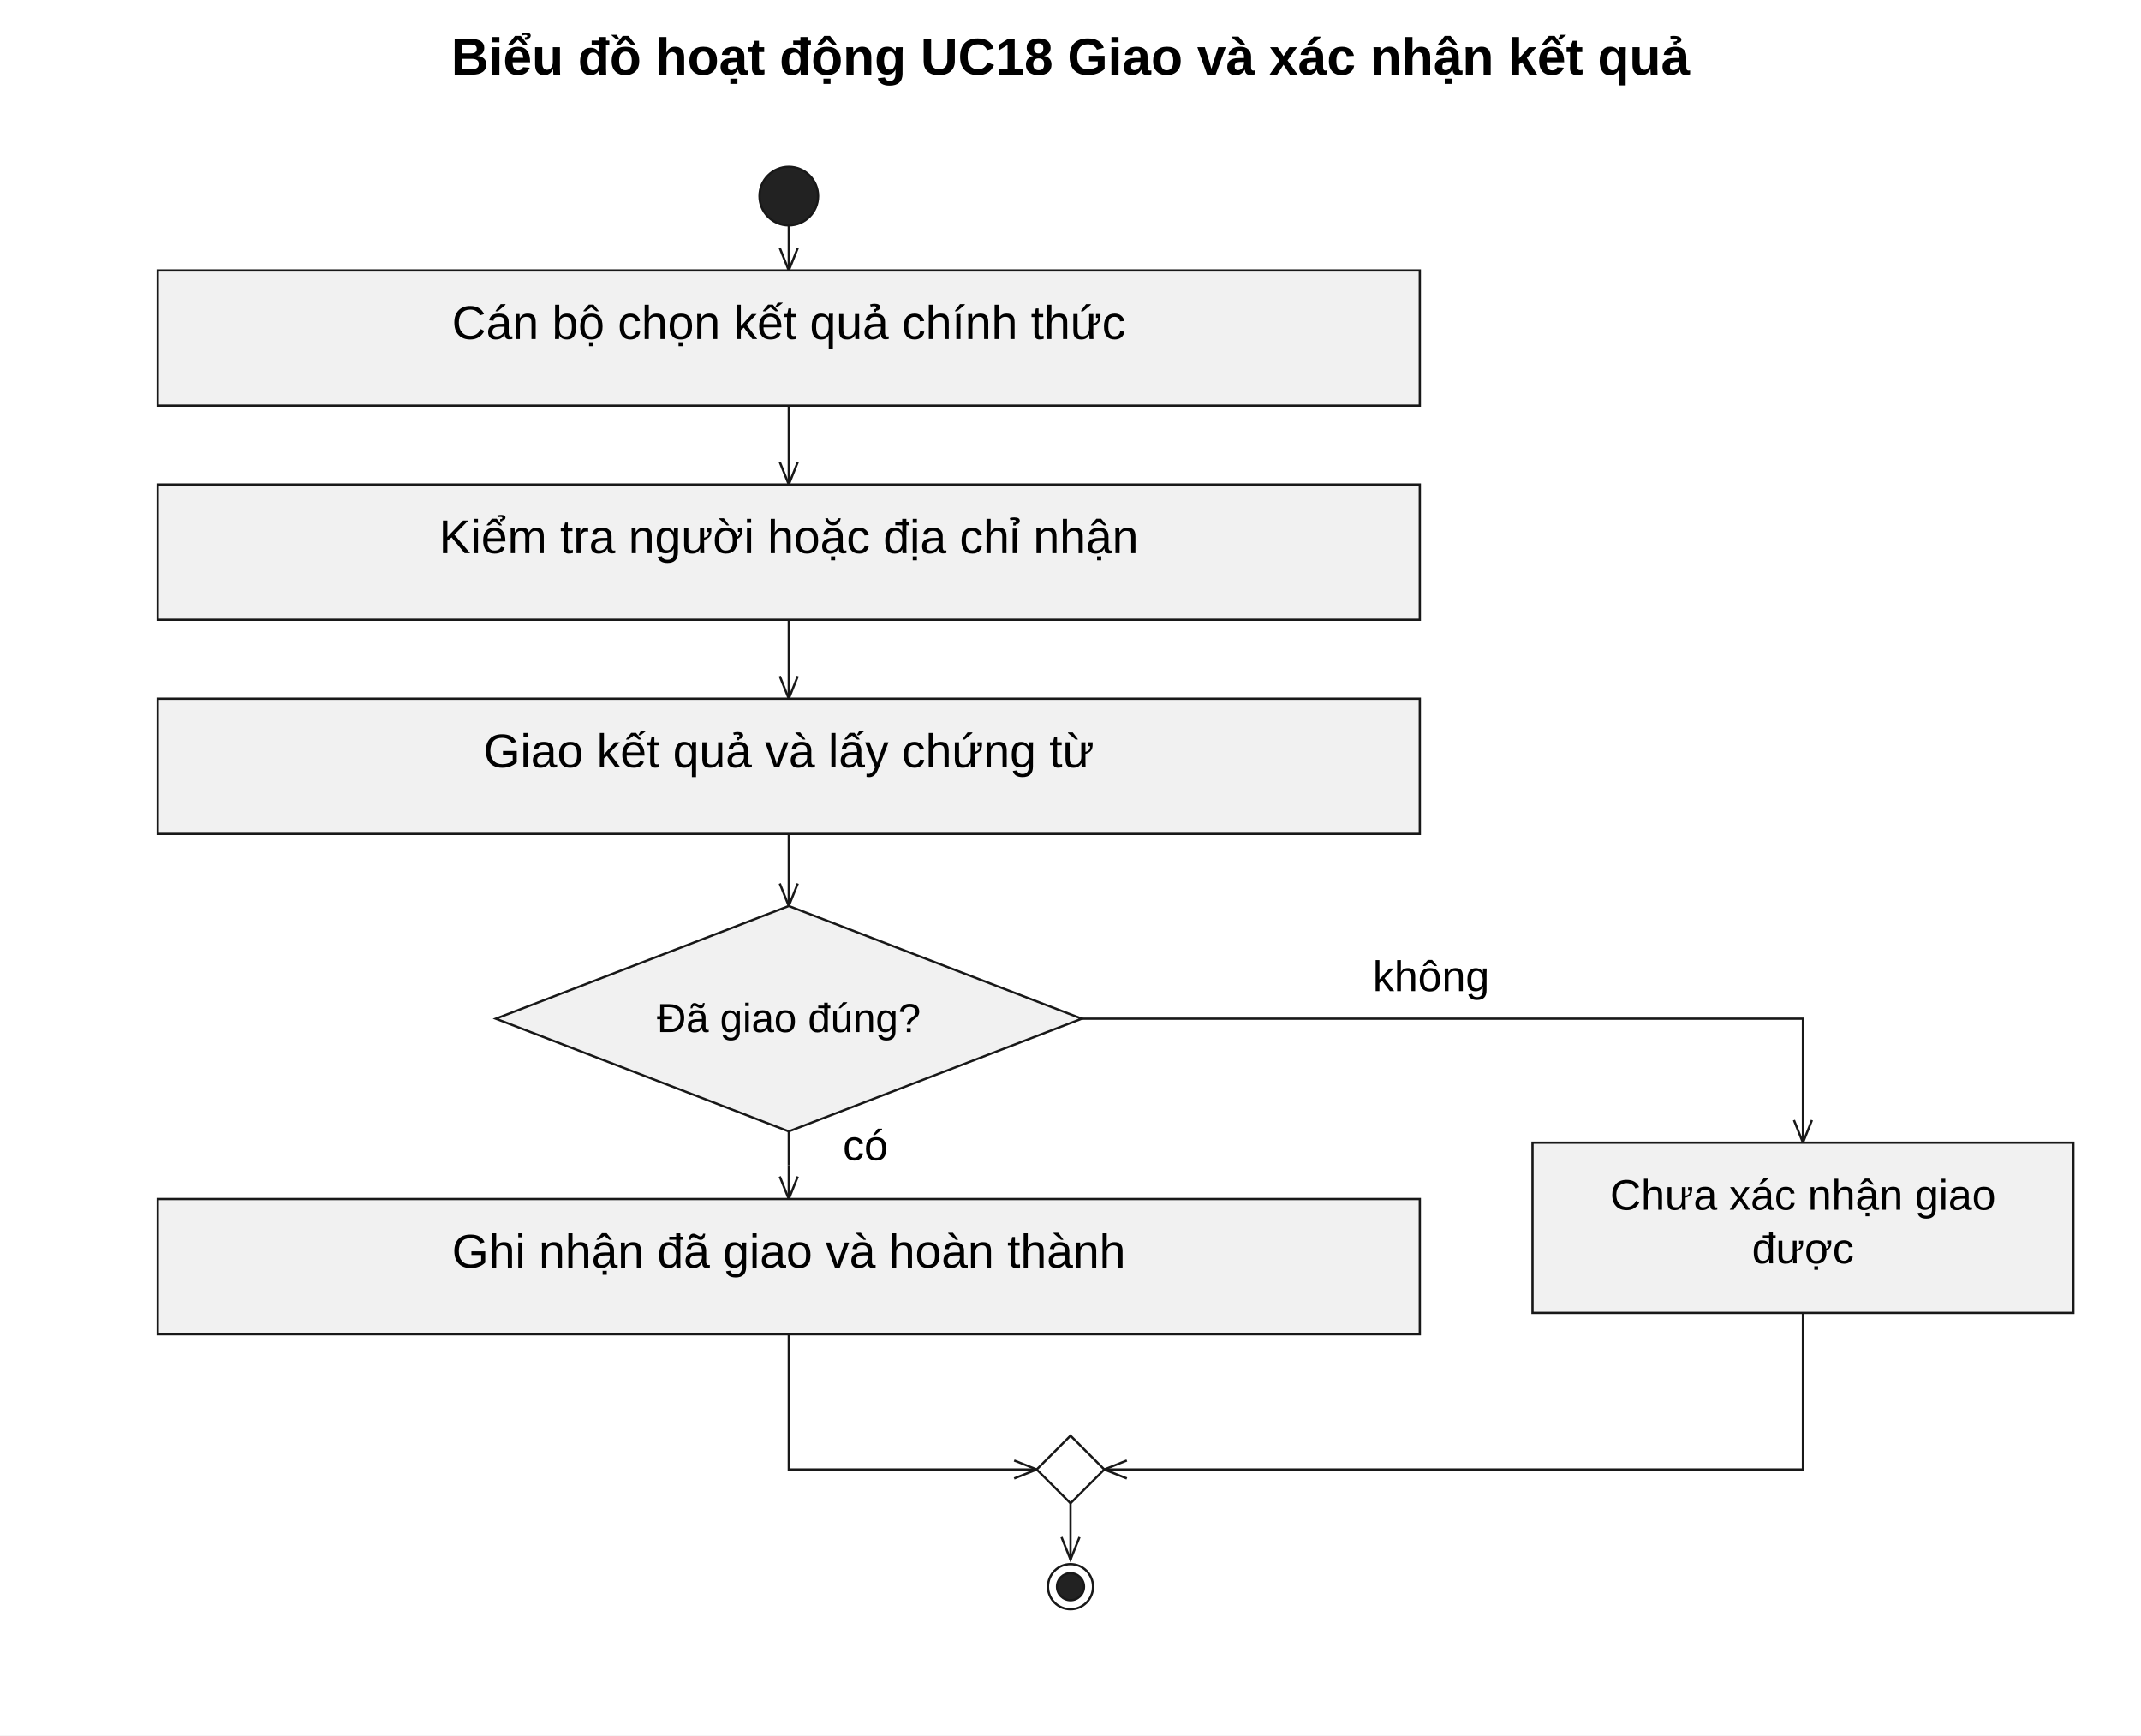
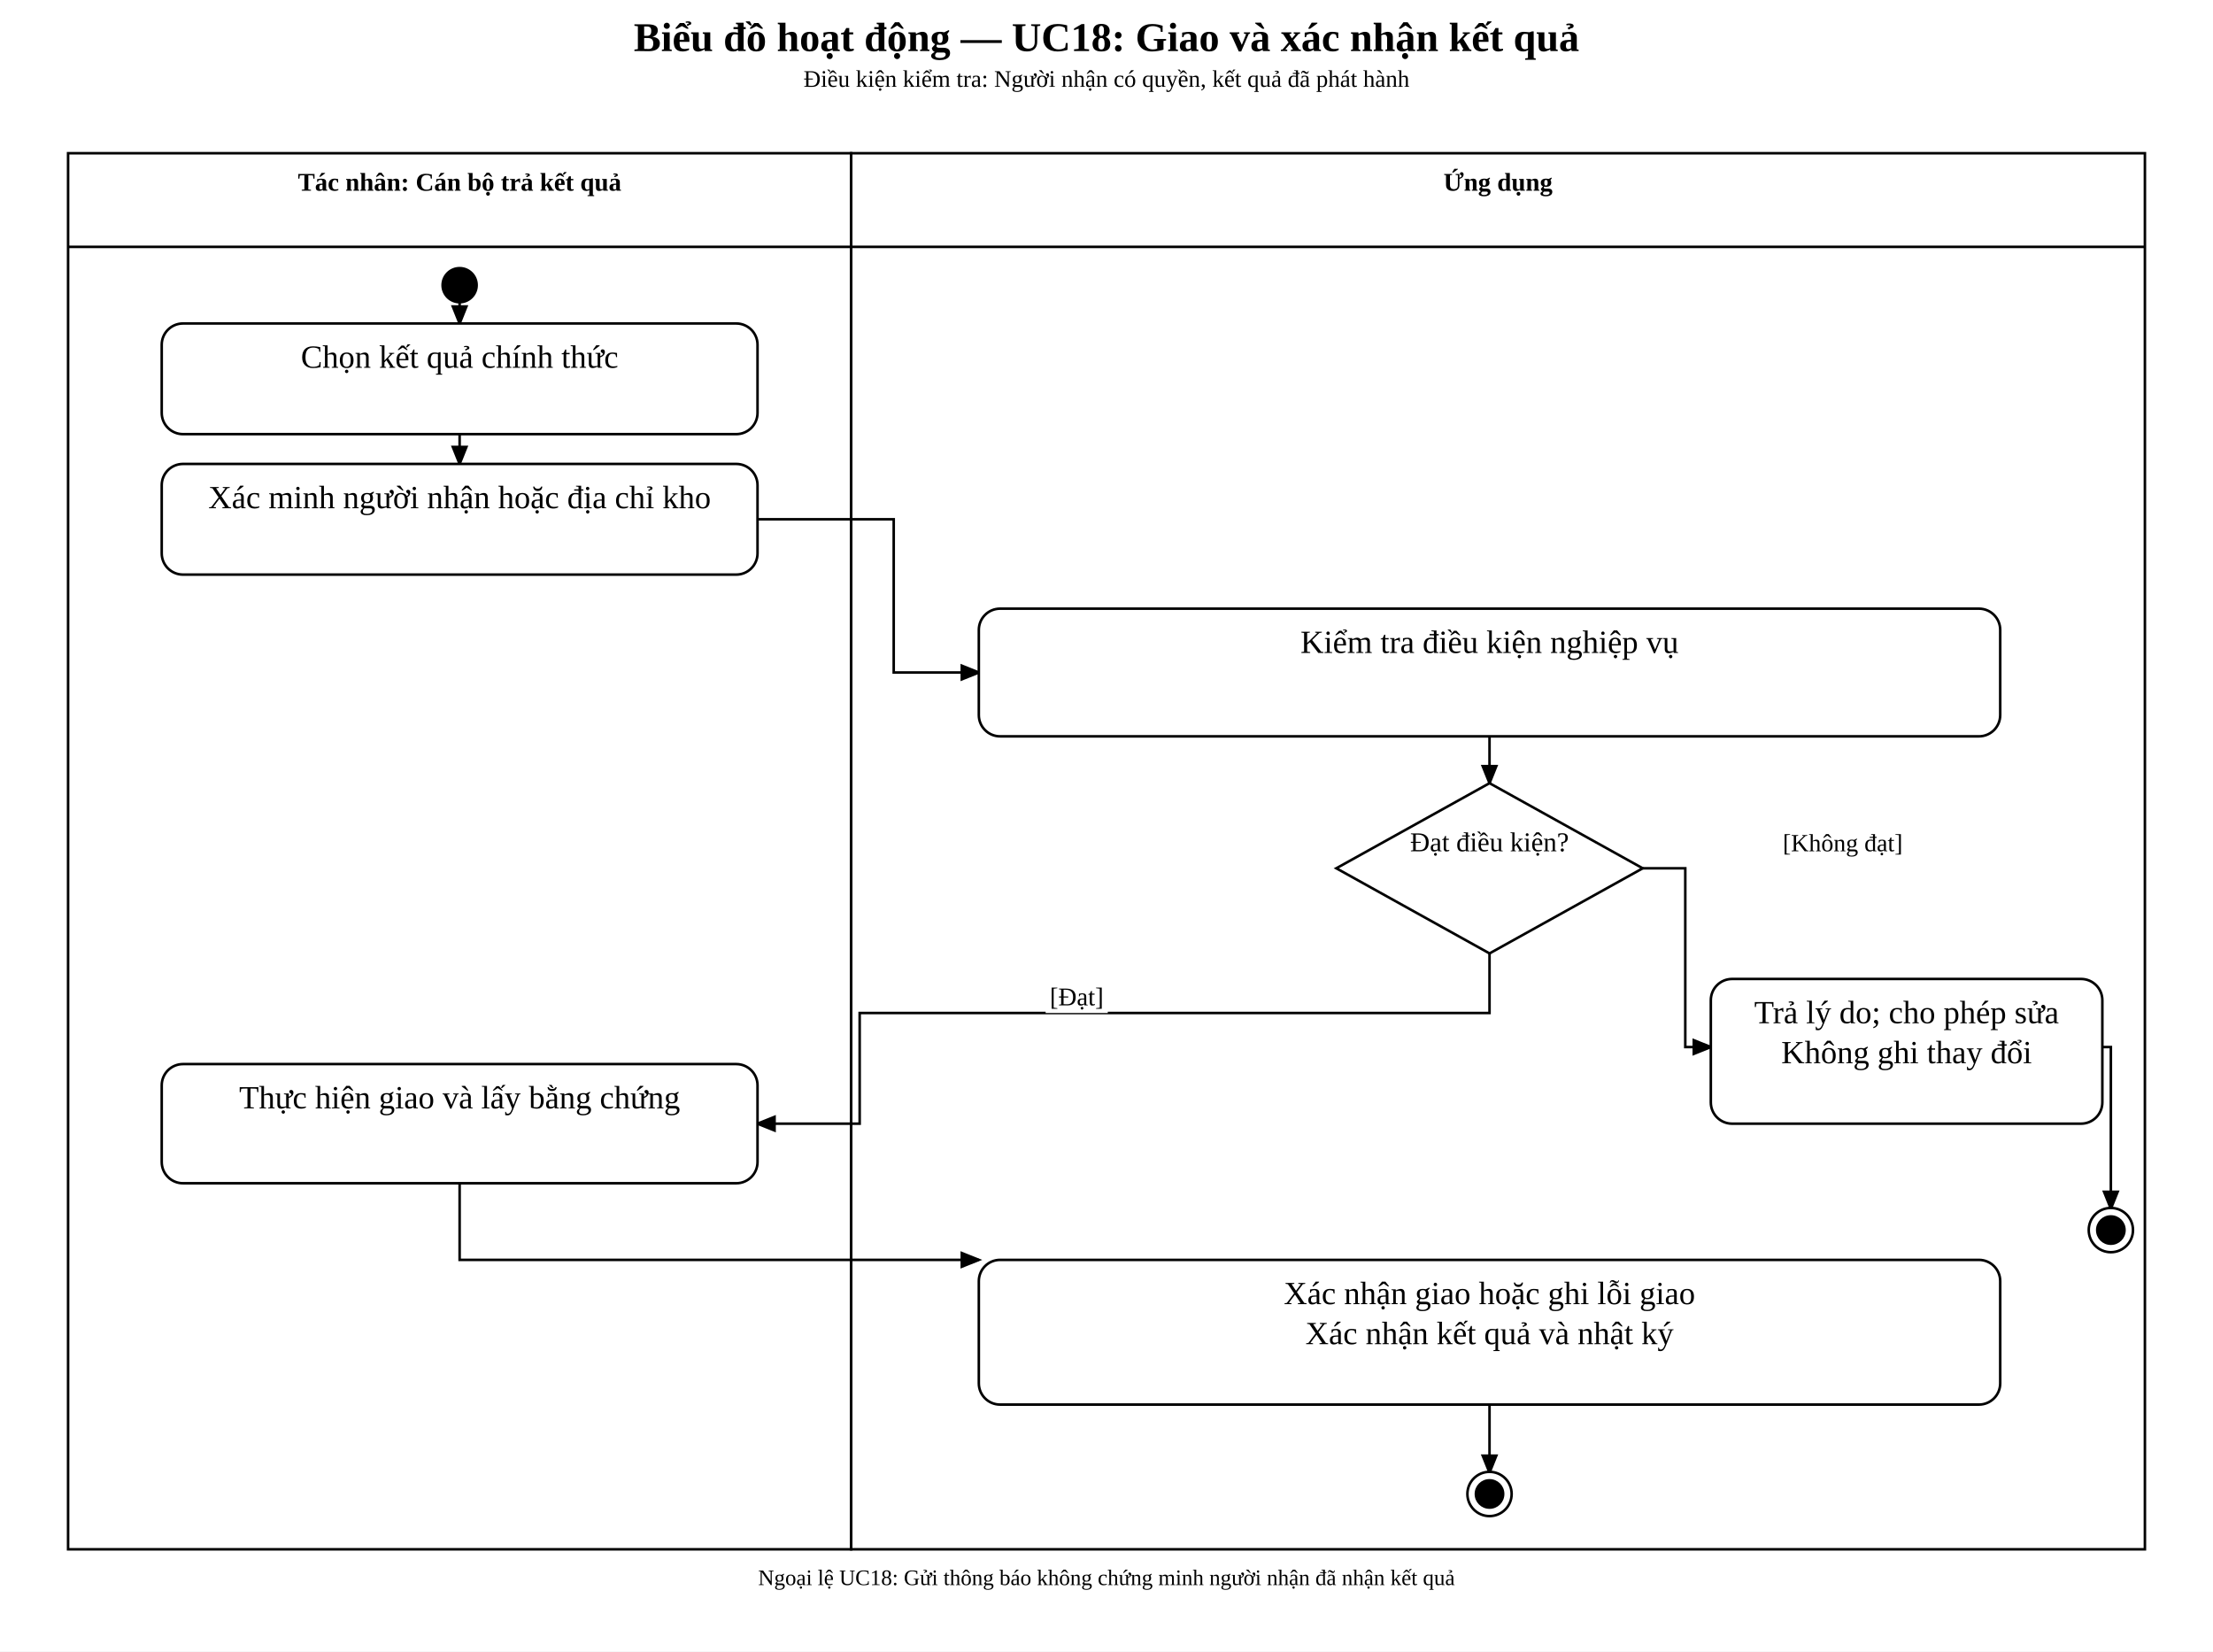
- <svg xmlns="http://www.w3.org/2000/svg" width="2850" height="2310" viewBox="0 0 950 770">
-   <rect width="950" height="770" fill="white" />
-   <text x="475.0" y="33.09" font-family="Arial" font-size="23" font-weight="bold" text-anchor="middle">Biểu đồ hoạt động UC18 Giao và xác nhận kết quả</text>
-   <circle cx="350" cy="87" r="13" fill="#222222" stroke="#181818" />
-   <polyline points="350,100 350,120" fill="none" stroke="#181818" stroke-width="1" />
-   <polyline points="354.0,110.0 350,120 346.0,110.0" fill="none" stroke="#181818" stroke-width="1" />
-   <rect x="70" y="120" width="560" height="60" rx="0" fill="#F1F1F1" stroke="#181818" />
-   <text x="350" y="150.43" font-family="Arial" font-size="21" font-weight="normal" text-anchor="middle">Cán bộ chọn kết quả chính thức</text>
-   <polyline points="350,180 350,215" fill="none" stroke="#181818" stroke-width="1" />
-   <polyline points="354.0,205.0 350,215 346.0,205.0" fill="none" stroke="#181818" stroke-width="1" />
-   <rect x="70" y="215" width="560" height="60" rx="0" fill="#F1F1F1" stroke="#181818" />
-   <text x="350" y="245.43" font-family="Arial" font-size="21" font-weight="normal" text-anchor="middle">Kiểm tra người hoặc địa chỉ nhận</text>
-   <polyline points="350,275 350,310" fill="none" stroke="#181818" stroke-width="1" />
-   <polyline points="354.0,300.0 350,310 346.0,300.0" fill="none" stroke="#181818" stroke-width="1" />
-   <rect x="70" y="310" width="560" height="60" rx="0" fill="#F1F1F1" stroke="#181818" />
-   <text x="350" y="340.43" font-family="Arial" font-size="21" font-weight="normal" text-anchor="middle">Giao kết quả và lấy chứng từ</text>
-   <polyline points="350,370 350,402" fill="none" stroke="#181818" stroke-width="1" />
-   <polyline points="354.0,392.0 350,402 346.0,392.0" fill="none" stroke="#181818" stroke-width="1" />
-   <polygon points="350,402 480,452 350,502 220,452" fill="#F1F1F1" stroke="#181818" />
-   <text x="350" y="457.94" font-family="Arial" font-size="18" font-weight="normal" text-anchor="middle">Đã giao đúng?</text>
-   <polyline points="480,452 800,452 800,507" fill="none" stroke="#181818" stroke-width="1" />
-   <polyline points="804.0,497.0 800,507 796.0,497.0" fill="none" stroke="#181818" stroke-width="1" />
-   <text x="635" y="439.77" font-family="Arial" font-size="19" font-weight="normal" text-anchor="middle">không</text>
-   <rect x="680" y="507" width="240" height="75.5" rx="0" fill="#F1F1F1" stroke="#181818" />
-   <text x="800" y="536.77" font-family="Arial" font-size="19" font-weight="normal" text-anchor="middle">Chưa xác nhận giao</text>
-   <text x="800" y="560.52" font-family="Arial" font-size="19" font-weight="normal" text-anchor="middle">được</text>
-   <polyline points="350,502 350,517" fill="none" stroke="#181818" stroke-width="1" />
-   <text x="384" y="514.77" font-family="Arial" font-size="19" font-weight="normal" text-anchor="middle">có</text>
-   <polyline points="350,517 350,532" fill="none" stroke="#181818" stroke-width="1" />
-   <polyline points="354.0,522.0 350,532 346.0,522.0" fill="none" stroke="#181818" stroke-width="1" />
-   <rect x="70" y="532" width="560" height="60" rx="0" fill="#F1F1F1" stroke="#181818" />
-   <text x="350" y="562.43" font-family="Arial" font-size="21" font-weight="normal" text-anchor="middle">Ghi nhận đã giao và hoàn thành</text>
-   <polyline points="350,592 350,652 460,652" fill="none" stroke="#181818" stroke-width="1" />
-   <polyline points="450.0,648.0 460,652 450.0,656.0" fill="none" stroke="#181818" stroke-width="1" />
-   <polyline points="800,582.5 800,652 490,652" fill="none" stroke="#181818" stroke-width="1" />
-   <polyline points="500.0,656.0 490,652 500.0,648.0" fill="none" stroke="#181818" stroke-width="1" />
-   <polygon points="475,637 490,652 475,667 460,652" fill="white" stroke="#181818" />
-   <polyline points="475,667 475,692" fill="none" stroke="#181818" stroke-width="1" />
-   <polyline points="479.0,682.0 475,692 471.0,682.0" fill="none" stroke="#181818" stroke-width="1" />
-   <circle cx="475" cy="704" r="10" fill="white" stroke="#181818" />
-   <circle cx="475" cy="704" r="6" fill="#222222" stroke="#181818" />
+ <svg xmlns="http://www.w3.org/2000/svg" width="2600" height="1940">
+   <rect width="100%" height="100%" fill="white" />
+   <text x="1300" y="60" font-family="Times New Roman" font-size="48" font-weight="bold" text-anchor="middle">Biểu đồ hoạt động — UC18: Giao và xác nhận kết quả</text>
+   <text x="1300" y="102" font-family="Times New Roman" font-size="28" font-weight="normal" text-anchor="middle">Điều kiện kiểm tra: Người nhận có quyền, kết quả đã phát hành</text>
+   <rect x="80" y="180" width="920" height="1640" rx="0" fill="white" stroke="black" stroke-width="3" />
+   <rect x="1000" y="180" width="1520" height="1640" rx="0" fill="white" stroke="black" stroke-width="3" />
+   <polyline points="80,290 2520,290" fill="none" stroke="black" stroke-width="3" />
+   <polyline points="1000,180 1000,1820" fill="none" stroke="black" stroke-width="3" />
+   <text x="540" y="224" font-family="Times New Roman" font-size="30" font-weight="bold" text-anchor="middle">Tác nhân: Cán bộ trả kết quả</text>
+   <text x="1760" y="224" font-family="Times New Roman" font-size="30" font-weight="bold" text-anchor="middle">Ứng dụng</text>
+   <circle cx="540" cy="335" r="20" fill="black" stroke="black" stroke-width="3" />
+   <polyline points="540,355 540,380" fill="none" stroke="black" stroke-width="3" />
+   <polygon points="540,380 548.0,360.0 532.0,360.0" fill="black" stroke="black" stroke-width="3" />
+   <rect x="190" y="380" width="700" height="130" rx="25" fill="white" stroke="black" stroke-width="3" />
+   <text x="540.0" y="432" font-family="Times New Roman" font-size="38" font-weight="normal" text-anchor="middle">Chọn kết quả chính thức</text>
+   <polyline points="540,510 540,545" fill="none" stroke="black" stroke-width="3" />
+   <polygon points="540,545 548.0,525.0 532.0,525.0" fill="black" stroke="black" stroke-width="3" />
+   <rect x="190" y="545" width="700" height="130" rx="25" fill="white" stroke="black" stroke-width="3" />
+   <text x="540.0" y="597" font-family="Times New Roman" font-size="38" font-weight="normal" text-anchor="middle">Xác minh người nhận hoặc địa chỉ kho</text>
+   <polyline points="890,610 1050,610 1050,790 1150,790" fill="none" stroke="black" stroke-width="3" />
+   <polygon points="1150,790 1130.0,782.0 1130.0,798.0" fill="black" stroke="black" stroke-width="3" />
+   <rect x="1150" y="715" width="1200" height="150" rx="25" fill="white" stroke="black" stroke-width="3" />
+   <text x="1750.0" y="767" font-family="Times New Roman" font-size="38" font-weight="normal" text-anchor="middle">Kiểm tra điều kiện nghiệp vụ</text>
+   <polyline points="1750,865 1750,920" fill="none" stroke="black" stroke-width="3" />
+   <polygon points="1750,920 1758.0,900.0 1742.0,900.0" fill="black" stroke="black" stroke-width="3" />
+   <polygon points="1750,920 1930,1020 1750,1120 1570,1020" fill="white" stroke="black" stroke-width="3" />
+   <text x="1750" y="1000" font-family="Times New Roman" font-size="32" font-weight="normal" text-anchor="middle">Đạt điều kiện?</text>
+   <polyline points="1750,1120 1750,1190 1010,1190 1010,1320 890,1320" fill="none" stroke="black" stroke-width="3" />
+   <polygon points="890,1320 910.0,1328.0 910.0,1312.0" fill="black" stroke="black" stroke-width="3" />
+   <rect x="1228.5" y="1153" width="73.0" height="37" fill="white" />
+   <text x="1265" y="1181" font-family="Times New Roman" font-size="30" font-weight="normal" text-anchor="middle">[Đạt]</text>
+   <rect x="190" y="1250" width="700" height="140" rx="25" fill="white" stroke="black" stroke-width="3" />
+   <text x="540.0" y="1302" font-family="Times New Roman" font-size="38" font-weight="normal" text-anchor="middle">Thực hiện giao và lấy bằng chứng</text>
+   <polyline points="540,1390 540,1480 1150,1480" fill="none" stroke="black" stroke-width="3" />
+   <polygon points="1150,1480 1130.0,1472.0 1130.0,1488.0" fill="black" stroke="black" stroke-width="3" />
+   <rect x="1150" y="1480" width="1200" height="170" rx="25" fill="white" stroke="black" stroke-width="3" />
+   <text x="1750.0" y="1532" font-family="Times New Roman" font-size="38" font-weight="normal" text-anchor="middle">Xác nhận giao hoặc ghi lỗi giao</text>
+   <text x="1750.0" y="1579" font-family="Times New Roman" font-size="38" font-weight="normal" text-anchor="middle">Xác nhận kết quả và nhật ký</text>
+   <polyline points="1750,1650 1750,1730" fill="none" stroke="black" stroke-width="3" />
+   <polygon points="1750,1730 1758.0,1710.0 1742.0,1710.0" fill="black" stroke="black" stroke-width="3" />
+   <circle cx="1750" cy="1755" r="26" fill="white" stroke="black" stroke-width="3" />
+   <circle cx="1750" cy="1755" r="16" fill="black" stroke="black" stroke-width="3" />
+   <polyline points="1930,1020 1980,1020 1980,1230 2010,1230" fill="none" stroke="black" stroke-width="3" />
+   <polygon points="2010,1230 1990.0,1222.0 1990.0,1238.0" fill="black" stroke="black" stroke-width="3" />
+   <rect x="2088.0" y="973" width="154.0" height="36" fill="white" />
+   <text x="2165" y="1000" font-family="Times New Roman" font-size="29" font-weight="normal" text-anchor="middle">[Không đạt]</text>
+   <rect x="2010" y="1150" width="460" height="170" rx="25" fill="white" stroke="black" stroke-width="3" />
+   <text x="2240.0" y="1202" font-family="Times New Roman" font-size="38" font-weight="normal" text-anchor="middle">Trả lý do; cho phép sửa</text>
+   <text x="2240.0" y="1249" font-family="Times New Roman" font-size="38" font-weight="normal" text-anchor="middle">Không ghi thay đổi</text>
+   <polyline points="2470,1230 2480,1230 2480,1420" fill="none" stroke="black" stroke-width="3" />
+   <polygon points="2480,1420 2488.0,1400.0 2472.0,1400.0" fill="black" stroke="black" stroke-width="3" />
+   <circle cx="2480" cy="1445" r="26" fill="white" stroke="black" stroke-width="3" />
+   <circle cx="2480" cy="1445" r="16" fill="black" stroke="black" stroke-width="3" />
+   <text x="1300" y="1862" font-family="Times New Roman" font-size="26" font-weight="normal" text-anchor="middle">Ngoại lệ UC18: Gửi thông báo không chứng minh người nhận đã nhận kết quả</text>
</svg>
